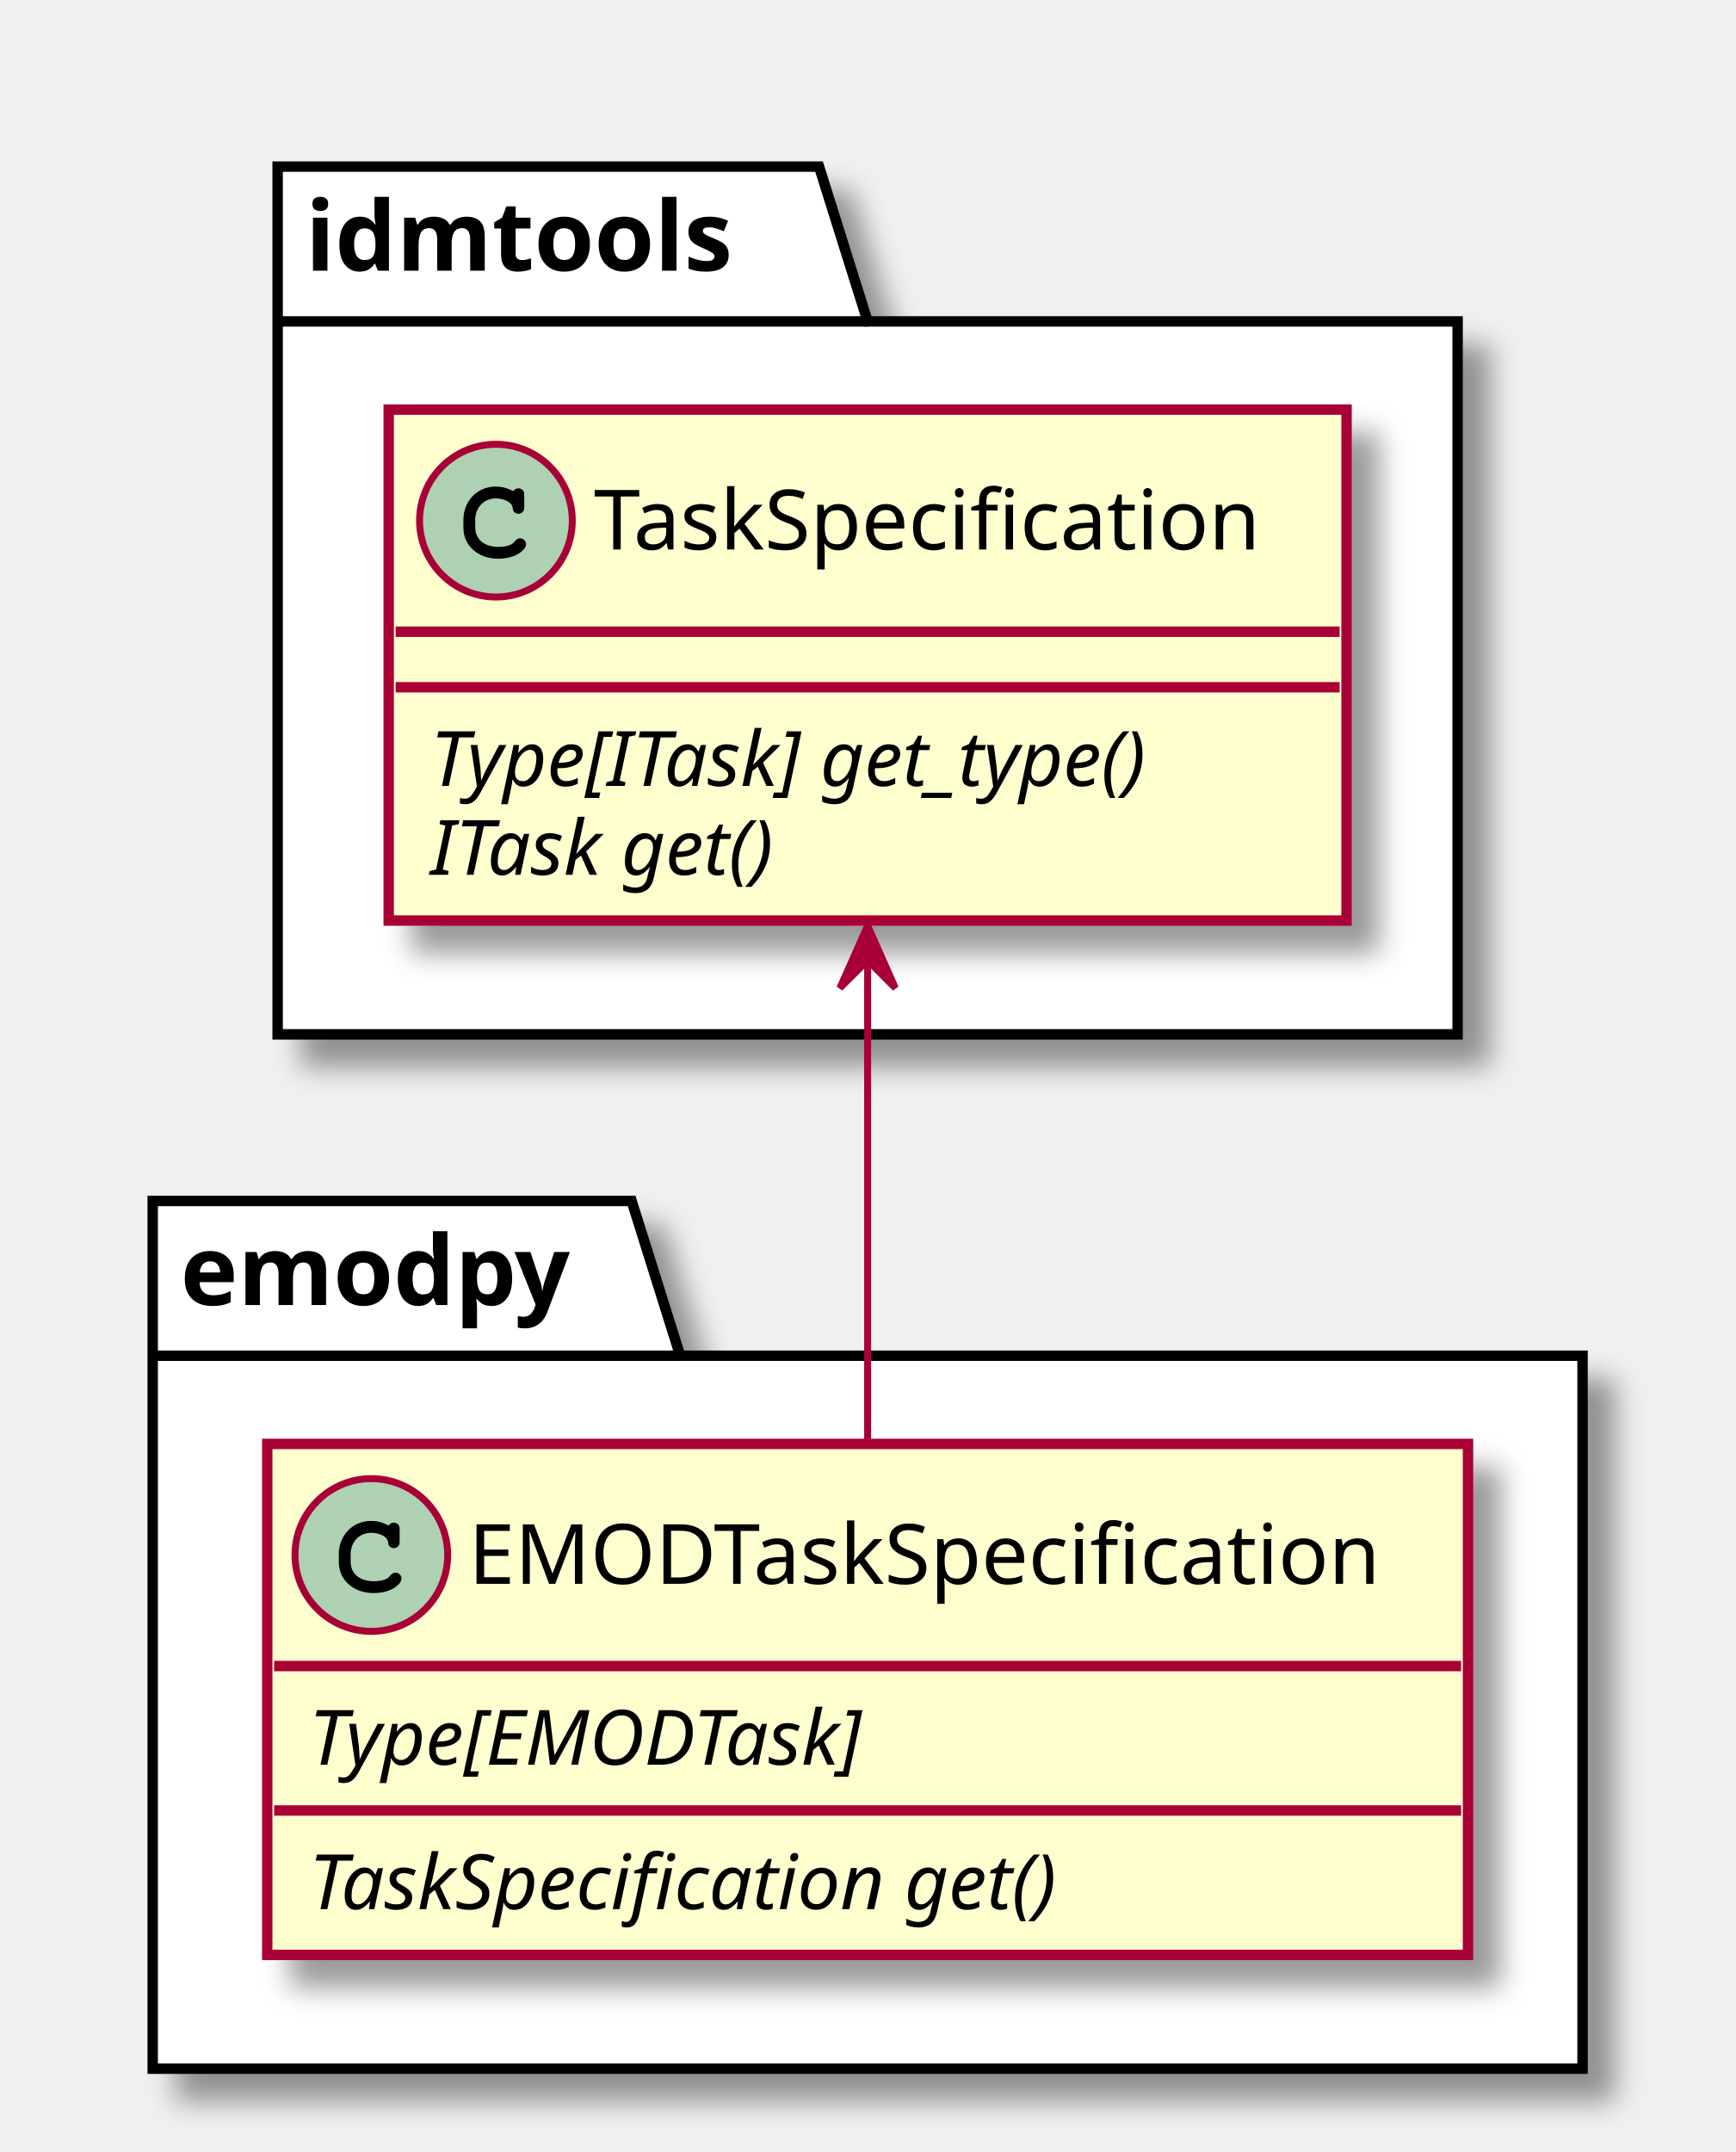
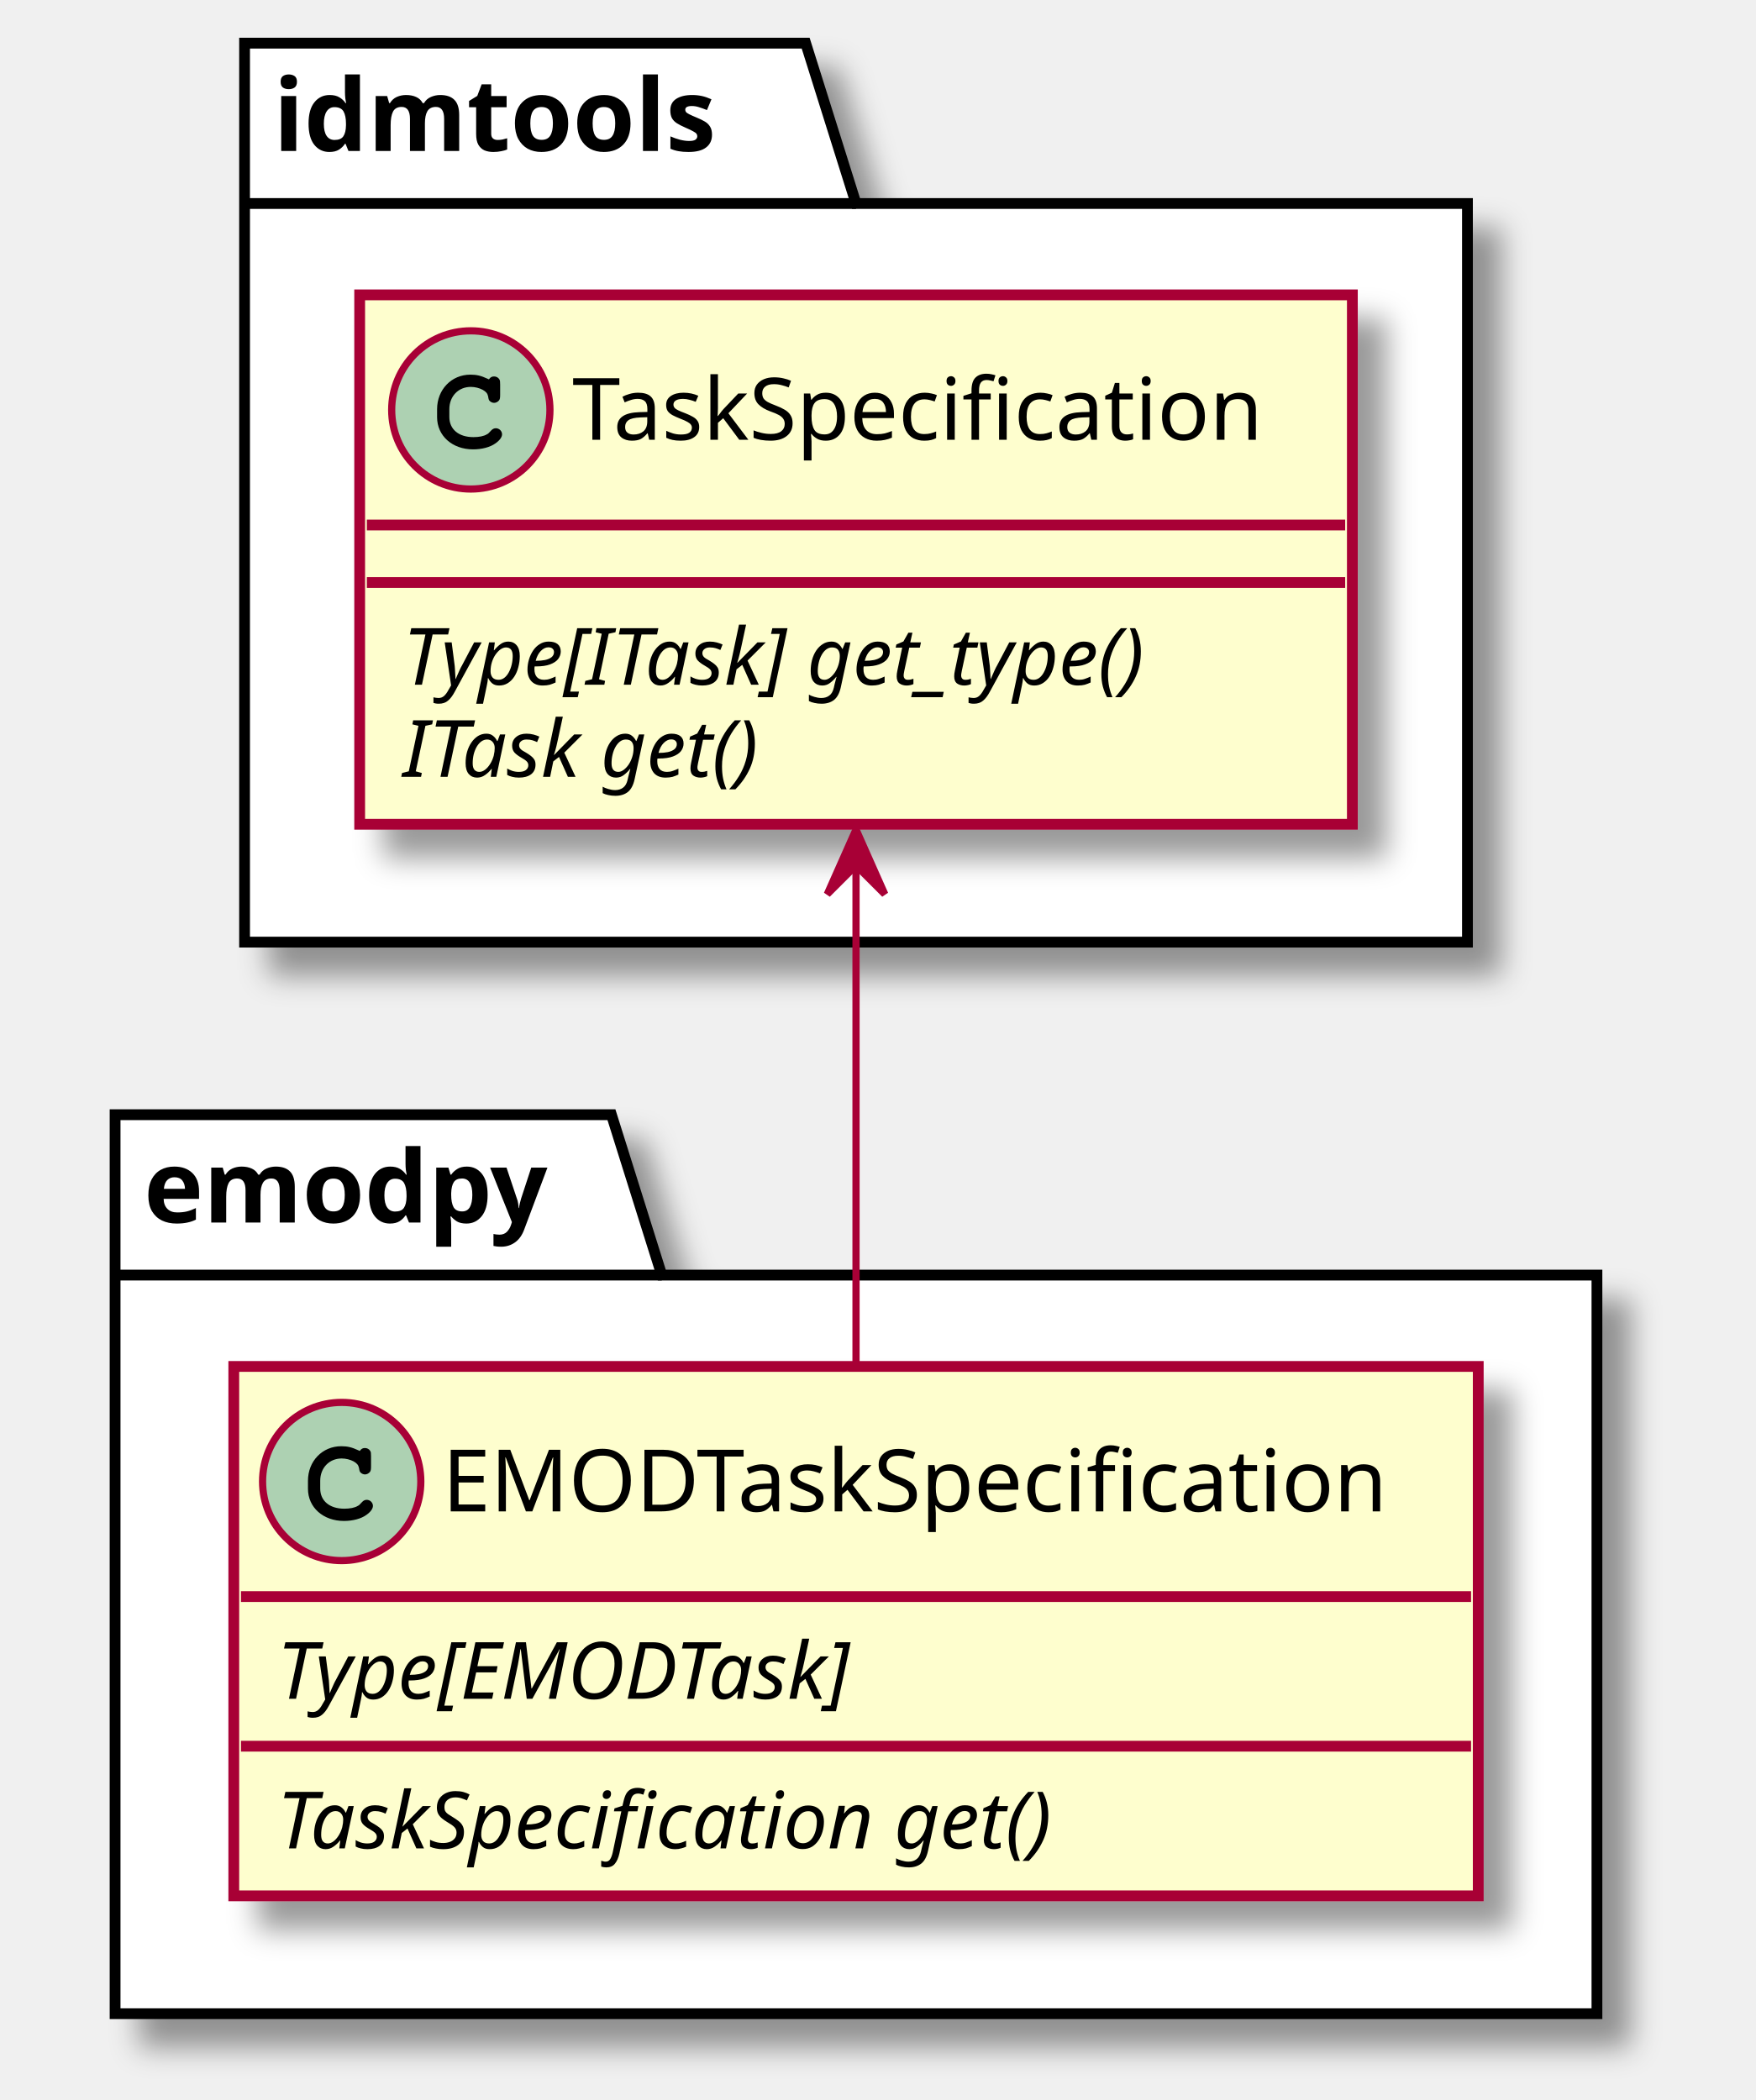
- <svg xmlns="http://www.w3.org/2000/svg" contentScriptType="application/ecmascript" contentStyleType="text/css" height="310px" preserveAspectRatio="none" style="width:250px;height:310px;" version="1.1" viewBox="0 0 250 310" width="250px" zoomAndPan="magnify">
+ <svg xmlns="http://www.w3.org/2000/svg" contentScriptType="application/ecmascript" contentStyleType="text/css" height="292px" preserveAspectRatio="none" style="width:244px;height:292px;" version="1.1" viewBox="0 0 244 292" width="244px" zoomAndPan="magnify">
  <defs>
    <filter height="300%" id="fhn920117gv3q" width="300%" x="-1" y="-1">
      <feGaussianBlur result="blurOut" stdDeviation="2.0" />
      <feColorMatrix in="blurOut" result="blurOut2" type="matrix" values="0 0 0 0 0 0 0 0 0 0 0 0 0 0 0 0 0 0 .4 0" />
      <feOffset dx="4.0" dy="4.0" in="blurOut2" result="blurOut3" />
      <feBlend in="SourceGraphic" in2="blurOut3" mode="normal" />
    </filter>
  </defs>
  <g>
-     <polygon fill="#FFFFFF" filter="url(#fhn920117gv3q)" points="40,24,118,24,125,46.297,210,46.297,210,149,40,149,40,24" style="stroke: #000000; stroke-width: 1.5;" />
-     <line style="stroke: #000000; stroke-width: 1.5;" x1="40" x2="125" y1="46.297" y2="46.297" />
-     <text fill="#000000" font-family="sans-serif" font-size="14" font-weight="bold" lengthAdjust="spacingAndGlyphs" textLength="72" x="44" y="38.995">idmtools</text>
-     <polygon fill="#FFFFFF" filter="url(#fhn920117gv3q)" points="22,173,91,173,98,195.297,228,195.297,228,298,22,298,22,173" style="stroke: #000000; stroke-width: 1.5;" />
-     <line style="stroke: #000000; stroke-width: 1.5;" x1="22" x2="98" y1="195.297" y2="195.297" />
-     <text fill="#000000" font-family="sans-serif" font-size="14" font-weight="bold" lengthAdjust="spacingAndGlyphs" textLength="63" x="26" y="187.995">emodpy</text>
-     <rect fill="#FEFECE" filter="url(#fhn920117gv3q)" height="73.609" id="TaskSpecification" style="stroke: #A80036; stroke-width: 1.5;" width="138" x="56" y="59" />
-     <ellipse cx="71.45" cy="75" fill="#ADD1B2" rx="11" ry="11" style="stroke: #A80036; stroke-width: 1.0;" />
-     <path d="M73.794,70.672 C72.856,70.234 72.263,70.094 71.388,70.094 C68.763,70.094 66.763,72.172 66.763,74.891 L66.763,76.016 C66.763,78.594 68.872,80.484 71.763,80.484 C72.981,80.484 74.138,80.188 74.888,79.641 C75.466,79.234 75.794,78.781 75.794,78.391 C75.794,77.938 75.403,77.547 74.934,77.547 C74.716,77.547 74.513,77.625 74.325,77.812 C73.872,78.297 73.872,78.297 73.684,78.391 C73.263,78.656 72.575,78.781 71.809,78.781 C69.763,78.781 68.466,77.688 68.466,75.984 L68.466,74.891 C68.466,73.109 69.716,71.797 71.45,71.797 C72.028,71.797 72.638,71.953 73.106,72.203 C73.591,72.484 73.763,72.703 73.856,73.109 C73.919,73.516 73.95,73.641 74.091,73.766 C74.231,73.906 74.466,74.016 74.684,74.016 C74.95,74.016 75.216,73.875 75.388,73.656 C75.497,73.5 75.528,73.312 75.528,72.891 L75.528,71.469 C75.528,71.031 75.513,70.906 75.419,70.75 C75.263,70.484 74.981,70.344 74.684,70.344 C74.388,70.344 74.184,70.438 73.966,70.75 L73.794,70.672 Z " />
-     <text fill="#000000" font-family="sans-serif" font-size="12" lengthAdjust="spacingAndGlyphs" textLength="105" x="85.55" y="79.154">TaskSpecification</text>
-     <line style="stroke: #A80036; stroke-width: 1.5;" x1="57" x2="193" y1="91" y2="91" />
-     <line style="stroke: #A80036; stroke-width: 1.5;" x1="57" x2="193" y1="99" y2="99" />
-     <text fill="#000000" font-family="sans-serif" font-size="11" font-style="italic" lengthAdjust="spacingAndGlyphs" textLength="126" x="62" y="113.21">Type[ITask] get_type()</text>
-     <text fill="#000000" font-family="sans-serif" font-size="11" font-style="italic" lengthAdjust="spacingAndGlyphs" textLength="59" x="62" y="126.015">ITask get()</text>
-     <rect fill="#FEFECE" filter="url(#fhn920117gv3q)" height="73.609" id="EMODTaskSpecification" style="stroke: #A80036; stroke-width: 1.5;" width="173" x="38.5" y="208" />
-     <ellipse cx="53.5" cy="224" fill="#ADD1B2" rx="11" ry="11" style="stroke: #A80036; stroke-width: 1.0;" />
-     <path d="M55.844,219.672 C54.906,219.234 54.312,219.094 53.438,219.094 C50.812,219.094 48.812,221.172 48.812,223.891 L48.812,225.016 C48.812,227.594 50.922,229.484 53.812,229.484 C55.031,229.484 56.188,229.188 56.938,228.641 C57.516,228.234 57.844,227.781 57.844,227.391 C57.844,226.938 57.453,226.547 56.984,226.547 C56.766,226.547 56.562,226.625 56.375,226.812 C55.922,227.297 55.922,227.297 55.734,227.391 C55.312,227.656 54.625,227.781 53.859,227.781 C51.812,227.781 50.516,226.688 50.516,224.984 L50.516,223.891 C50.516,222.109 51.766,220.797 53.5,220.797 C54.078,220.797 54.688,220.953 55.156,221.203 C55.641,221.484 55.812,221.703 55.906,222.109 C55.969,222.516 56,222.641 56.141,222.766 C56.281,222.906 56.516,223.016 56.734,223.016 C57,223.016 57.266,222.875 57.438,222.656 C57.547,222.5 57.578,222.312 57.578,221.891 L57.578,220.469 C57.578,220.031 57.562,219.906 57.469,219.75 C57.312,219.484 57.031,219.344 56.734,219.344 C56.438,219.344 56.234,219.438 56.016,219.75 L55.844,219.672 Z " />
-     <text fill="#000000" font-family="sans-serif" font-size="12" lengthAdjust="spacingAndGlyphs" textLength="141" x="67.5" y="228.154">EMODTaskSpecification</text>
-     <line style="stroke: #A80036; stroke-width: 1.5;" x1="39.5" x2="210.5" y1="240" y2="240" />
-     <text fill="#000000" font-family="sans-serif" font-size="11" font-style="italic" lengthAdjust="spacingAndGlyphs" textLength="95" x="44.5" y="254.21">Type[EMODTask]</text>
-     <line style="stroke: #A80036; stroke-width: 1.5;" x1="39.5" x2="210.5" y1="260.805" y2="260.805" />
-     <text fill="#000000" font-family="sans-serif" font-size="11" font-style="italic" lengthAdjust="spacingAndGlyphs" textLength="127" x="44.5" y="275.015">TaskSpecification get()</text>
-     <path d="M125,138.492 C125,160.325 125,186.839 125,207.826 " fill="none" id="TaskSpecification&lt;-EMODTaskSpecification" style="stroke: #A80036; stroke-width: 1.0;" />
-     <polygon fill="#A80036" points="125,133.337,121,142.337,125,138.337,129,142.337,125,133.337" style="stroke: #A80036; stroke-width: 1.0;" />
+     <polygon fill="#FFFFFF" filter="url(#fhn920117gv3q)" points="34,6,112,6,119,28.297,204,28.297,204,131,34,131,34,6" style="stroke: #000000; stroke-width: 1.5;" />
+     <line style="stroke: #000000; stroke-width: 1.5;" x1="34" x2="119" y1="28.297" y2="28.297" />
+     <text fill="#000000" font-family="sans-serif" font-size="14" font-weight="bold" lengthAdjust="spacingAndGlyphs" textLength="72" x="38" y="20.995">idmtools</text>
+     <polygon fill="#FFFFFF" filter="url(#fhn920117gv3q)" points="16,155,85,155,92,177.297,222,177.297,222,280,16,280,16,155" style="stroke: #000000; stroke-width: 1.5;" />
+     <line style="stroke: #000000; stroke-width: 1.5;" x1="16" x2="92" y1="177.297" y2="177.297" />
+     <text fill="#000000" font-family="sans-serif" font-size="14" font-weight="bold" lengthAdjust="spacingAndGlyphs" textLength="63" x="20" y="169.995">emodpy</text>
+     <rect fill="#FEFECE" filter="url(#fhn920117gv3q)" height="73.609" id="TaskSpecification" style="stroke: #A80036; stroke-width: 1.5;" width="138" x="50" y="41" />
+     <ellipse cx="65.45" cy="57" fill="#ADD1B2" rx="11" ry="11" style="stroke: #A80036; stroke-width: 1.0;" />
+     <path d="M67.794,52.672 C66.856,52.234 66.263,52.094 65.388,52.094 C62.763,52.094 60.763,54.172 60.763,56.891 L60.763,58.016 C60.763,60.594 62.872,62.484 65.763,62.484 C66.981,62.484 68.138,62.188 68.888,61.641 C69.466,61.234 69.794,60.781 69.794,60.391 C69.794,59.938 69.403,59.547 68.934,59.547 C68.716,59.547 68.513,59.625 68.325,59.812 C67.872,60.297 67.872,60.297 67.684,60.391 C67.263,60.656 66.575,60.781 65.809,60.781 C63.763,60.781 62.466,59.688 62.466,57.984 L62.466,56.891 C62.466,55.109 63.716,53.797 65.45,53.797 C66.028,53.797 66.638,53.953 67.106,54.203 C67.591,54.484 67.763,54.703 67.856,55.109 C67.919,55.516 67.95,55.641 68.091,55.766 C68.231,55.906 68.466,56.016 68.684,56.016 C68.95,56.016 69.216,55.875 69.388,55.656 C69.497,55.5 69.528,55.312 69.528,54.891 L69.528,53.469 C69.528,53.031 69.513,52.906 69.419,52.75 C69.263,52.484 68.981,52.344 68.684,52.344 C68.388,52.344 68.184,52.438 67.966,52.75 L67.794,52.672 Z " />
+     <text fill="#000000" font-family="sans-serif" font-size="12" lengthAdjust="spacingAndGlyphs" textLength="105" x="79.55" y="61.154">TaskSpecification</text>
+     <line style="stroke: #A80036; stroke-width: 1.5;" x1="51" x2="187" y1="73" y2="73" />
+     <line style="stroke: #A80036; stroke-width: 1.5;" x1="51" x2="187" y1="81" y2="81" />
+     <text fill="#000000" font-family="sans-serif" font-size="11" font-style="italic" lengthAdjust="spacingAndGlyphs" textLength="126" x="56" y="95.21">Type[ITask] get_type()</text>
+     <text fill="#000000" font-family="sans-serif" font-size="11" font-style="italic" lengthAdjust="spacingAndGlyphs" textLength="59" x="56" y="108.015">ITask get()</text>
+     <rect fill="#FEFECE" filter="url(#fhn920117gv3q)" height="73.609" id="EMODTaskSpecification" style="stroke: #A80036; stroke-width: 1.5;" width="173" x="32.5" y="190" />
+     <ellipse cx="47.5" cy="206" fill="#ADD1B2" rx="11" ry="11" style="stroke: #A80036; stroke-width: 1.0;" />
+     <path d="M49.844,201.672 C48.906,201.234 48.312,201.094 47.438,201.094 C44.812,201.094 42.812,203.172 42.812,205.891 L42.812,207.016 C42.812,209.594 44.922,211.484 47.812,211.484 C49.031,211.484 50.188,211.188 50.938,210.641 C51.516,210.234 51.844,209.781 51.844,209.391 C51.844,208.938 51.453,208.547 50.984,208.547 C50.766,208.547 50.562,208.625 50.375,208.812 C49.922,209.297 49.922,209.297 49.734,209.391 C49.312,209.656 48.625,209.781 47.859,209.781 C45.812,209.781 44.516,208.688 44.516,206.984 L44.516,205.891 C44.516,204.109 45.766,202.797 47.5,202.797 C48.078,202.797 48.688,202.953 49.156,203.203 C49.641,203.484 49.812,203.703 49.906,204.109 C49.969,204.516 50,204.641 50.141,204.766 C50.281,204.906 50.516,205.016 50.734,205.016 C51,205.016 51.266,204.875 51.438,204.656 C51.547,204.5 51.578,204.312 51.578,203.891 L51.578,202.469 C51.578,202.031 51.562,201.906 51.469,201.75 C51.312,201.484 51.031,201.344 50.734,201.344 C50.438,201.344 50.234,201.438 50.016,201.75 L49.844,201.672 Z " />
+     <text fill="#000000" font-family="sans-serif" font-size="12" lengthAdjust="spacingAndGlyphs" textLength="141" x="61.5" y="210.154">EMODTaskSpecification</text>
+     <line style="stroke: #A80036; stroke-width: 1.5;" x1="33.5" x2="204.5" y1="222" y2="222" />
+     <text fill="#000000" font-family="sans-serif" font-size="11" font-style="italic" lengthAdjust="spacingAndGlyphs" textLength="95" x="38.5" y="236.21">Type[EMODTask]</text>
+     <line style="stroke: #A80036; stroke-width: 1.5;" x1="33.5" x2="204.5" y1="242.805" y2="242.805" />
+     <text fill="#000000" font-family="sans-serif" font-size="11" font-style="italic" lengthAdjust="spacingAndGlyphs" textLength="127" x="38.5" y="257.015">TaskSpecification get()</text>
+     <path d="M119,120.492 C119,142.325 119,168.839 119,189.826 " fill="none" id="TaskSpecification&lt;-EMODTaskSpecification" style="stroke: #A80036; stroke-width: 1.0;" />
+     <polygon fill="#A80036" points="119,115.337,115,124.337,119,120.337,123,124.337,119,115.337" style="stroke: #A80036; stroke-width: 1.0;" />
  </g>
</svg>
